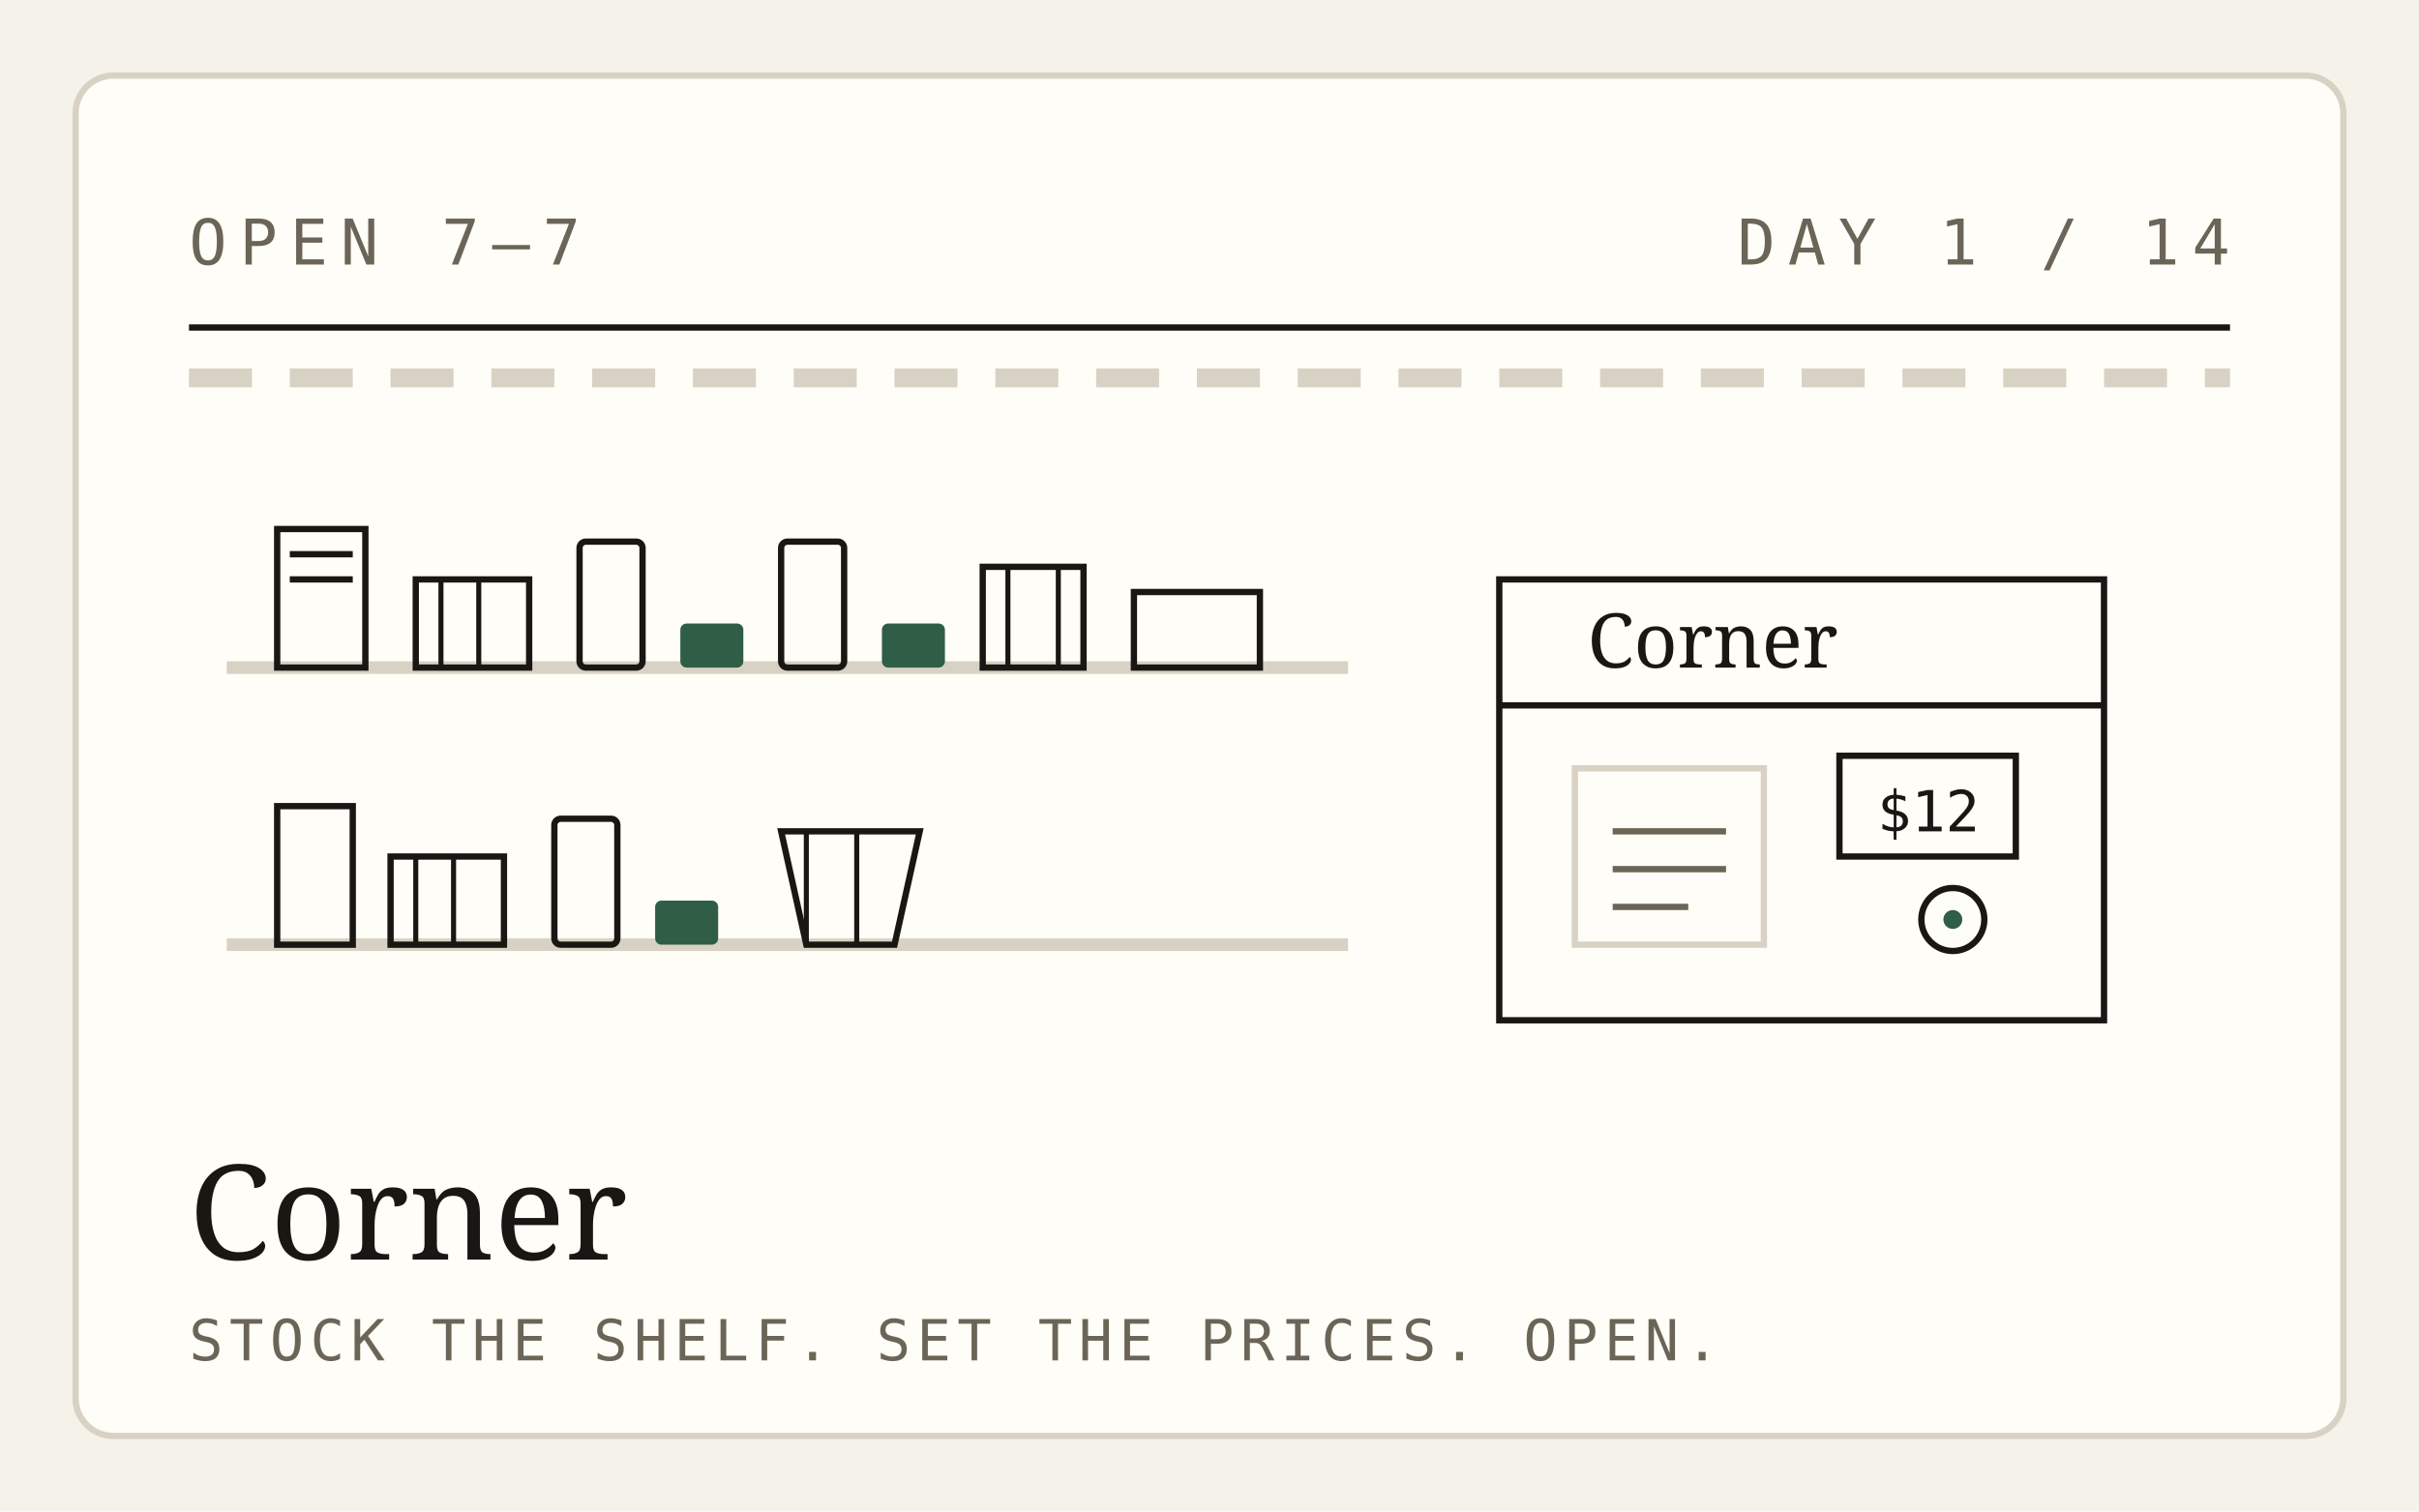
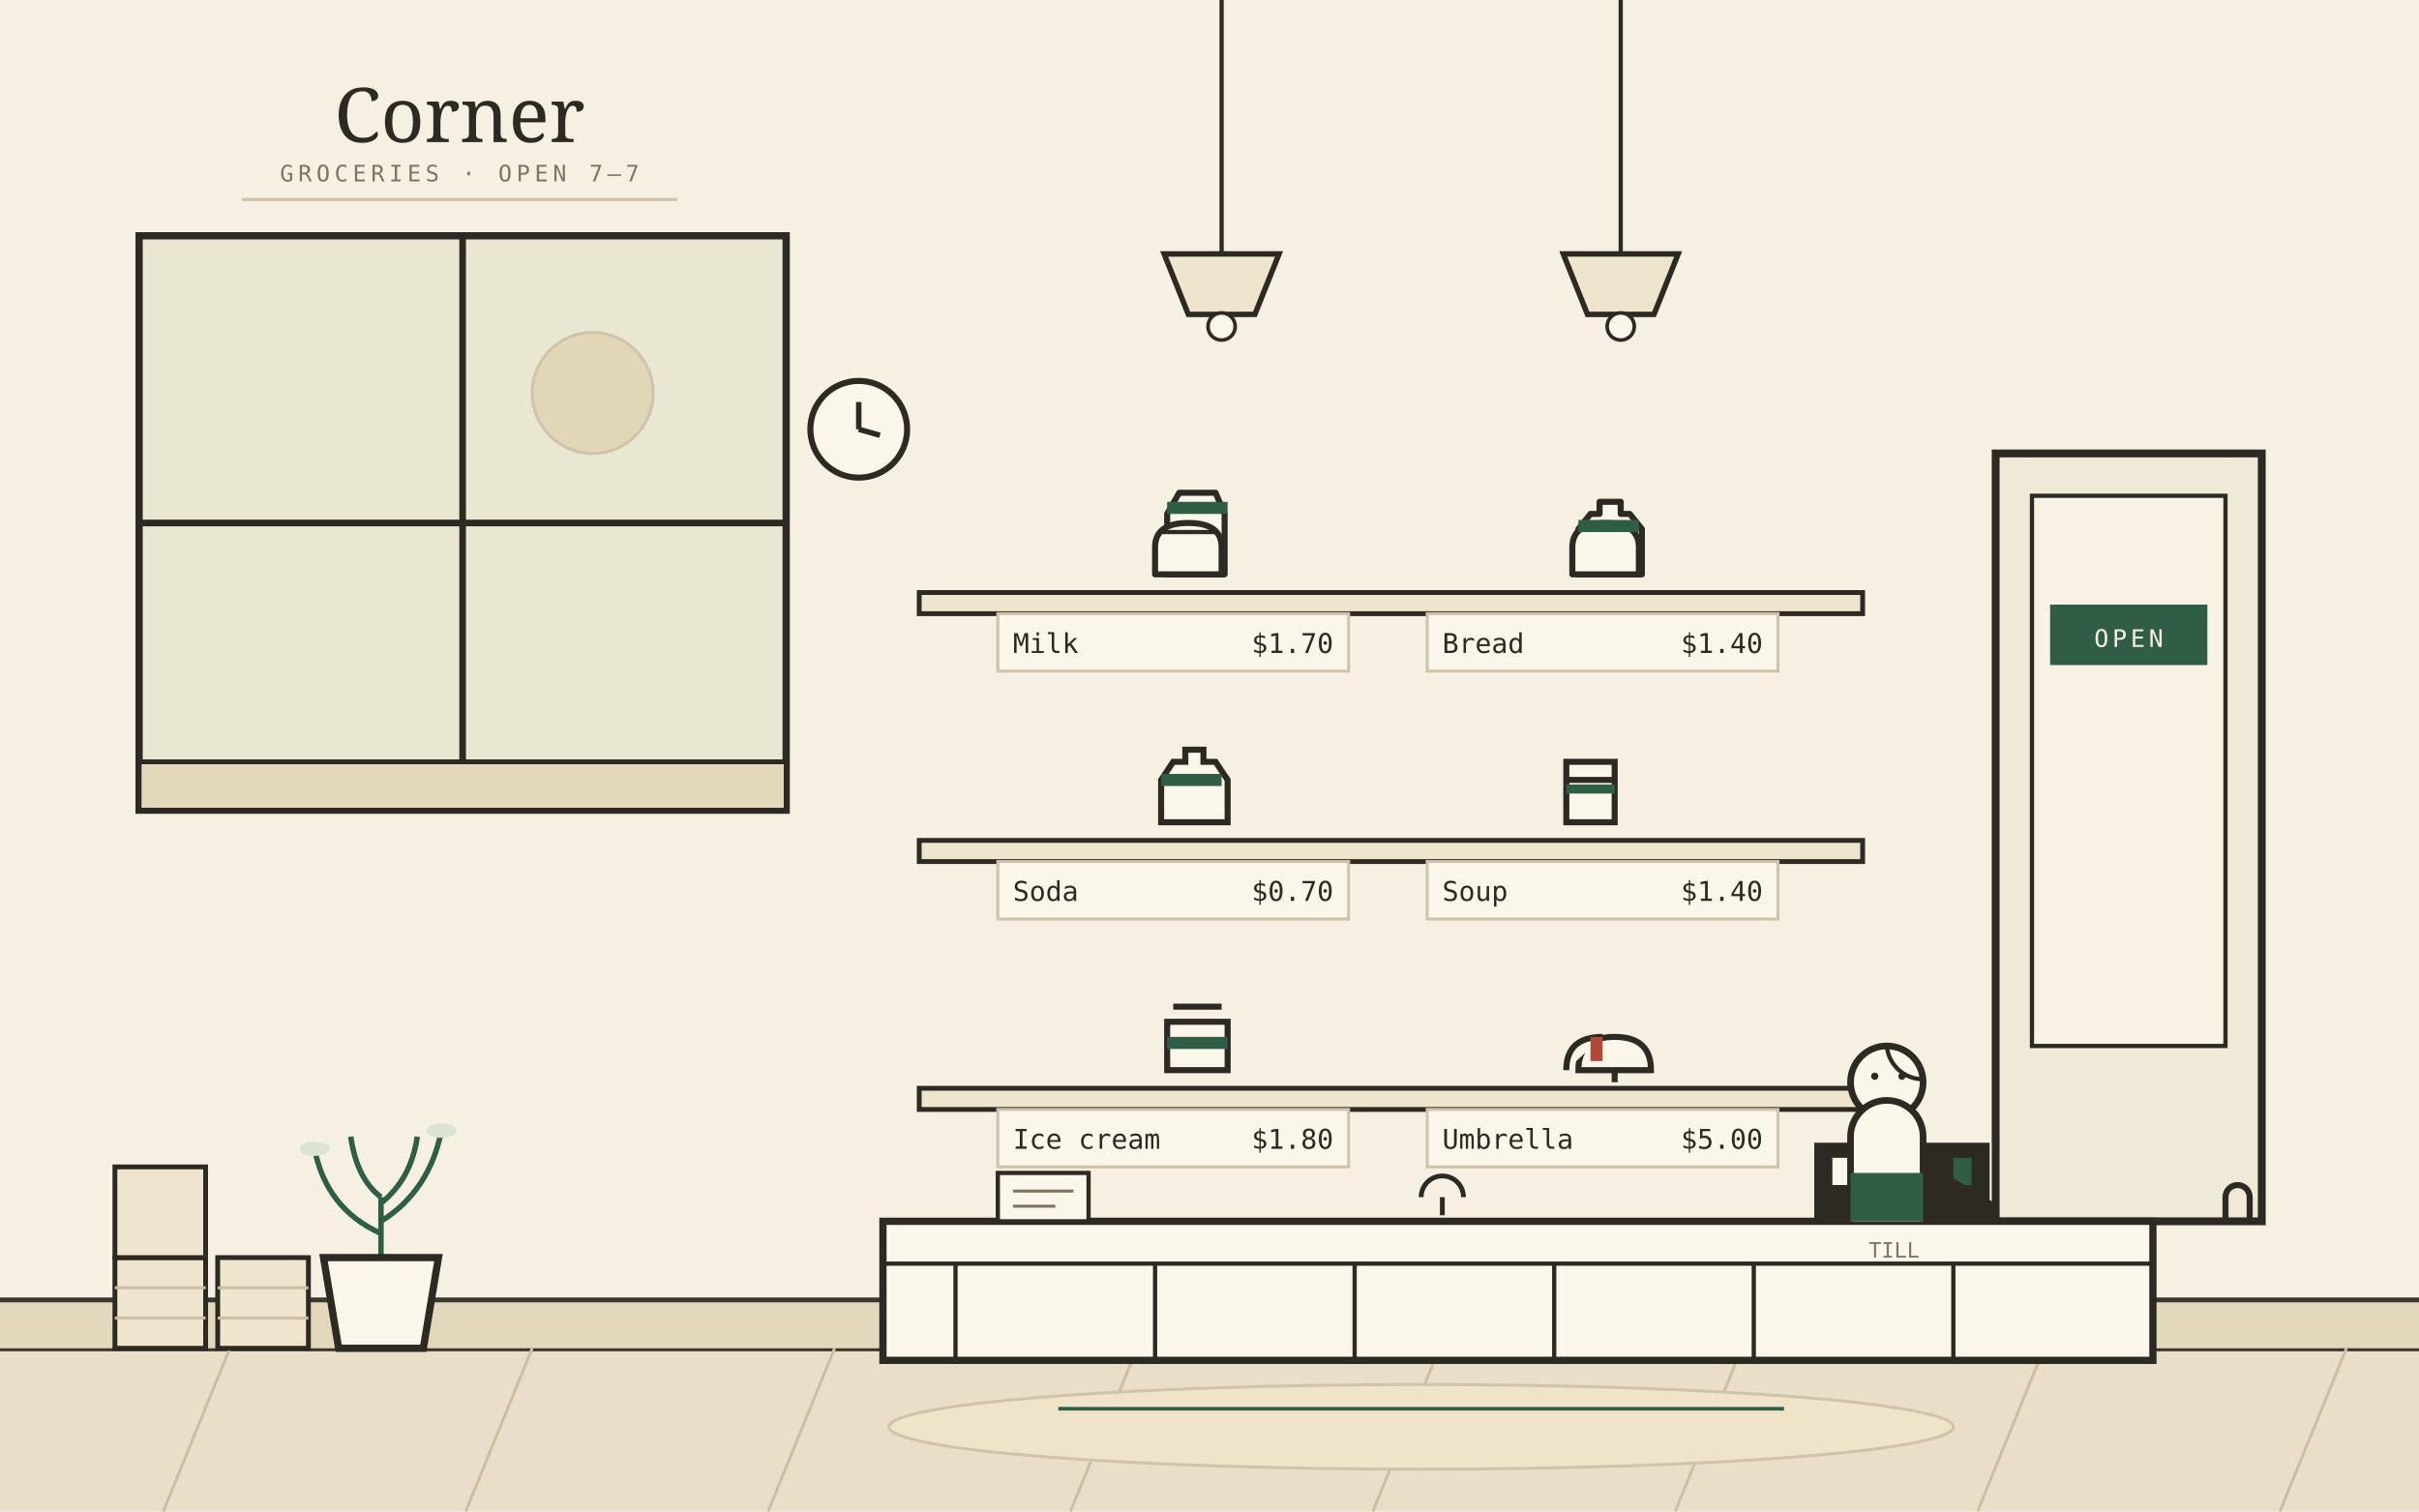
- <svg xmlns="http://www.w3.org/2000/svg" width="384" height="240" viewBox="0 0 384 240" role="img" aria-label="Corner: a small shop counter with stocked shelves">
-   <rect width="384" height="240" fill="#f5f2ea" />
-   <rect x="12" y="12" width="360" height="216" rx="6" fill="#fffdf7" stroke="#d8d2c4" />
-   <text x="30" y="42" font-family="ui-monospace, SFMono-Regular, Menlo, monospace" font-size="10" letter-spacing="2" fill="#6b6558">OPEN 7–7</text>
-   <text x="354" y="42" text-anchor="end" font-family="ui-monospace, SFMono-Regular, Menlo, monospace" font-size="10" letter-spacing="2" fill="#6b6558">DAY 1 / 14</text>
-   <path d="M30 52h324" stroke="#191713" stroke-width="1" />
-   <path d="M30 60h324" stroke="#d8d2c4" stroke-width="3" stroke-dasharray="10 6" />
-   <path d="M36 106h178M36 150h178" stroke="#d8d2c4" stroke-width="2" />
-   <rect x="44" y="84" width="14" height="22" fill="none" stroke="#191713" />
-   <path d="M46 88h10M46 92h10" stroke="#191713" stroke-width="1" />
-   <rect x="66" y="92" width="18" height="14" fill="none" stroke="#191713" />
-   <path d="M70 92v14M76 92v14" stroke="#191713" stroke-width="0.8" />
-   <rect x="92" y="86" width="10" height="20" rx="1" fill="none" stroke="#191713" />
-   <rect x="108" y="99" width="10" height="7" rx="1" fill="#2f5d46" />
-   <rect x="124" y="86" width="10" height="20" rx="1" fill="none" stroke="#191713" />
-   <rect x="140" y="99" width="10" height="7" rx="1" fill="#2f5d46" />
-   <rect x="156" y="90" width="16" height="16" fill="none" stroke="#191713" />
-   <path d="M160 90v16M168 90v16" stroke="#191713" stroke-width="0.8" />
-   <rect x="180" y="94" width="20" height="12" fill="none" stroke="#191713" />
-   <rect x="44" y="128" width="12" height="22" fill="none" stroke="#191713" />
-   <rect x="62" y="136" width="18" height="14" fill="none" stroke="#191713" />
-   <path d="M66 136v14M72 136v14" stroke="#191713" stroke-width="0.8" />
-   <rect x="88" y="130" width="10" height="20" rx="1" fill="none" stroke="#191713" />
-   <rect x="104" y="143" width="10" height="7" rx="1" fill="#2f5d46" />
-   <path d="M124 132h22l-4 18h-14z" fill="none" stroke="#191713" />
-   <path d="M128 132v18M136 132v18" stroke="#191713" stroke-width="0.8" />
-   <rect x="238" y="92" width="96" height="70" fill="none" stroke="#191713" />
-   <path d="M238 112h96" stroke="#191713" stroke-width="1" />
-   <text x="252" y="106" font-family="Georgia, serif" font-size="12" fill="#191713">Corner</text>
-   <rect x="250" y="122" width="30" height="28" fill="none" stroke="#d8d2c4" />
-   <path d="M256 132h18M256 138h18M256 144h12" stroke="#6b6558" stroke-width="1" />
-   <rect x="292" y="120" width="28" height="16" fill="none" stroke="#191713" />
-   <text x="298" y="132" font-family="ui-monospace, monospace" font-size="9" fill="#191713">$12</text>
-   <circle cx="310" cy="146" r="5" fill="none" stroke="#191713" />
-   <circle cx="310" cy="146" r="1.5" fill="#2f5d46" />
-   <text x="30" y="200" font-family="Georgia, serif" font-size="21" fill="#191713">Corner</text>
-   <text x="30" y="216" font-family="ui-monospace, monospace" font-size="9" letter-spacing="1" fill="#6b6558">STOCK THE SHELF. SET THE PRICES. OPEN.</text>
+ <svg xmlns="http://www.w3.org/2000/svg" viewBox="0 0 800 500" role="img" aria-label="Corner: the inside of a small shop with stocked shelves, a window, a counter and potted plant">
+   <rect width="800" height="500" fill="#f5f0e2" />
+   <rect y="446" width="800" height="54" fill="#e9dfc8" />
+   <path d="M0 446h800" stroke="#3a382f" stroke-width="2" />
+   <g stroke="#cbbfa6" stroke-width="1">
+     <path d="M76 446l-22 54M176 446l-22 54M276 446l-22 54M376 446l-22 54M476 446l-22 54M576 446l-22 54M676 446l-22 54M776 446l-22 54" />
+   </g>
+   <rect y="430" width="800" height="16" fill="#e3d7bc" />
+   <path d="M0 430h800" stroke="#3a382f" stroke-width="1.6" />
+   <text x="152" y="47" text-anchor="middle" font-family="Georgia, serif" font-size="25" fill="#2c2a22">Corner</text>
+   <text x="152" y="60" text-anchor="middle" font-family="monospace" font-size="7.5" letter-spacing="1.5" fill="#7d7462">GROCERIES · OPEN 7–7</text>
+   <path d="M80 66h144" stroke="#cfc4ab" />
+   <path d="M46 78h214v190H46z" fill="#e9e7d2" stroke="#2c2a22" stroke-width="2.4" />
+   <circle cx="196" cy="130" r="20" fill="#e2d6b8" stroke="#cfc4ab" />
+   <path d="M153 78v190M46 173h214" stroke="#2c2a22" stroke-width="2.2" />
+   <path d="M46 252h214v16H46z" fill="#e3d7bc" stroke="#2c2a22" stroke-width="1.6" />
+   <circle cx="284" cy="142" r="16" fill="#fbf6ea" stroke="#2c2a22" stroke-width="2" />
+   <path d="M284 142v-9M284 142l7 2" stroke="#2c2a22" stroke-width="1.8" />
+   <path d="M404 0v84M536 0v84" stroke="#2c2a22" stroke-width="1.4" />
+   <g fill="#efe4cc" stroke="#2c2a22" stroke-width="1.8">
+     <path d="M385 84h38l-8 20h-22z" />
+     <path d="M517 84h38l-8 20h-22z" />
+   </g>
+   <circle cx="404" cy="108" r="4.5" fill="#fbf6ea" stroke="#2c2a22" stroke-width="1.2" />
+   <circle cx="536" cy="108" r="4.5" fill="#fbf6ea" stroke="#2c2a22" stroke-width="1.2" />
+   <g>
+     <rect x="304" y="196" width="312" height="7" fill="#efe4cc" stroke="#2c2a22" stroke-width="1.6" />
+     <rect x="304" y="278" width="312" height="7" fill="#efe4cc" stroke="#2c2a22" stroke-width="1.6" />
+     <rect x="304" y="360" width="312" height="7" fill="#efe4cc" stroke="#2c2a22" stroke-width="1.6" />
+     <g stroke="#2c2a22" stroke-width="2" fill="#fbf6ea" stroke-linejoin="round">
+       <path d="M386 190v-20l4-7h12l3 7v20z" />
+       <path d="M382 190v-9q0-8 11-8t11 8v9z" />
+       <path d="M522 190v-15l4-5h3v-4h7v4h3l4 5v15z" />
+       <path d="M520 190v-9q0-8 11-8t11 8v9z" />
+     </g>
+     <path d="M386 168h20" stroke="#2f5d46" stroke-width="4" />
+     <path d="M384 176h18" stroke="#2c2a22" stroke-width="1.4" />
+     <path d="M522 174h20" stroke="#2f5d46" stroke-width="4" />
+     <rect x="330" y="203" width="116" height="19" fill="#fbf6ea" stroke="#cfc4ab" />
+     <text x="335" y="216" font-family="monospace" font-size="9" fill="#2c2a22">Milk</text>
+     <text x="441" y="216" text-anchor="end" font-family="monospace" font-size="9" fill="#2c2a22">$1.70</text>
+     <rect x="472" y="203" width="116" height="19" fill="#fbf6ea" stroke="#cfc4ab" />
+     <text x="477" y="216" font-family="monospace" font-size="9" fill="#2c2a22">Bread</text>
+     <text x="583" y="216" text-anchor="end" font-family="monospace" font-size="9" fill="#2c2a22">$1.40</text>
+     <g stroke="#2c2a22" stroke-width="2" fill="#fbf6ea">
+       <path d="M384 272v-14l4-6h4v-4h6v4h4l4 6v14z" />
+       <rect x="518" y="252" width="16" height="20" />
+       <path d="M518 258h16" />
+       <path d="M386 354v-16h20v16zM386 338h20M388 333h16" />
+     </g>
+     <path d="M384 258h20" stroke="#2f5d46" stroke-width="4" />
+     <path d="M518 261h16" stroke="#2f5d46" stroke-width="3" />
+     <path d="M386 345h20" stroke="#2f5d46" stroke-width="4" />
+     <g stroke="#2c2a22" stroke-width="2" fill="#fbf6ea">
+       <path d="M522 354q0-11 12-11t12 11zM534 354v4" />
+       <path d="M518 354q0-11 12-11" />
+     </g>
+     <path d="M526 343h4v8h-4z" fill="#b04a38" stroke="none" />
+     <rect x="330" y="285" width="116" height="19" fill="#fbf6ea" stroke="#cfc4ab" />
+     <text x="335" y="298" font-family="monospace" font-size="9" fill="#2c2a22">Soda</text>
+     <text x="441" y="298" text-anchor="end" font-family="monospace" font-size="9" fill="#2c2a22">$0.70</text>
+     <rect x="472" y="285" width="116" height="19" fill="#fbf6ea" stroke="#cfc4ab" />
+     <text x="477" y="298" font-family="monospace" font-size="9" fill="#2c2a22">Soup</text>
+     <text x="583" y="298" text-anchor="end" font-family="monospace" font-size="9" fill="#2c2a22">$1.40</text>
+     <rect x="330" y="367" width="116" height="19" fill="#fbf6ea" stroke="#cfc4ab" />
+     <text x="335" y="380" font-family="monospace" font-size="9" fill="#2c2a22">Ice cream</text>
+     <text x="441" y="380" text-anchor="end" font-family="monospace" font-size="9" fill="#2c2a22">$1.80</text>
+     <rect x="472" y="367" width="116" height="19" fill="#fbf6ea" stroke="#cfc4ab" />
+     <text x="477" y="380" font-family="monospace" font-size="9" fill="#2c2a22">Umbrella</text>
+     <text x="583" y="380" text-anchor="end" font-family="monospace" font-size="9" fill="#2c2a22">$5.00</text>
+   </g>
+   <rect x="660" y="150" width="88" height="254" fill="#efe9d8" stroke="#2c2a22" stroke-width="2.6" />
+   <rect x="672" y="164" width="64" height="182" fill="#f7f2e4" stroke="#2c2a22" stroke-width="1.4" />
+   <rect x="678" y="200" width="52" height="20" fill="#2f5d46" />
+   <text x="704" y="214" text-anchor="middle" font-family="monospace" font-size="8" letter-spacing="1.2" fill="#f5f0e2">OPEN</text>
+   <path d="M744 404v-8a4 4 0 0 0-8 0v8" stroke="#2c2a22" stroke-width="2" fill="none" />
+   <g stroke="#2f5d46" stroke-width="1.8" fill="none">
+     <path d="M126 416v-20M126 408q-18-8-22-28M126 404q16-10 20-30M126 396q-8-6-10-20M126 398q10-8 12-22" />
+   </g>
+   <ellipse cx="104" cy="380" rx="5" ry="2.4" fill="#dbe4d2" />
+   <ellipse cx="146" cy="374" rx="5" ry="2.4" fill="#dbe4d2" />
+   <path d="M107 416h38l-5 30h-28z" fill="#fbf6ea" stroke="#2c2a22" stroke-width="2.4" />
+   <g stroke="#2c2a22" stroke-width="1.6" fill="#efe4cc">
+     <rect x="38" y="416" width="30" height="30" />
+     <rect x="72" y="416" width="30" height="30" />
+     <rect x="38" y="386" width="30" height="30" />
+   </g>
+   <g stroke="#cbbfa6">
+     <path d="M38 426h30M38 436h30M72 426h30M72 436h30" />
+   </g>
+   <ellipse cx="470" cy="472" rx="176" ry="14" fill="#efe4c9" stroke="#cfc4ab" />
+   <path d="M350 466h240" stroke="#2f5d46" stroke-width="1.2" />
+   <rect x="292" y="404" width="420" height="46" fill="#fbf6ea" stroke="#2c2a22" stroke-width="2.4" />
+   <path d="M292 418h420M316 418v32M382 418v32M448 418v32M514 418v32M580 418v32M646 418v32" stroke="#2c2a22" stroke-width="1.4" />
+   <rect x="600" y="378" width="58" height="26" fill="#2c2a22" />
+   <rect x="606" y="383" width="30" height="9" fill="#fbf6ea" />
+   <rect x="646" y="383" width="6" height="9" fill="#2f5d46" />
+   <text x="618" y="416" font-family="monospace" font-size="7" fill="#7d7462">TILL</text>
+   <g stroke="#2c2a22" stroke-width="2.2" fill="#fbf6ea">
+     <circle cx="624" cy="358" r="12" />
+     <path d="M612 404v-28a12 12 0 0 1 24 0v28" />
+   </g>
+   <path d="M612 388h24v16h-24z" fill="#2f5d46" />
+   <path d="M624 346a12 12 0 0 0 12 11" stroke="#2c2a22" stroke-width="1.4" fill="none" />
+   <g fill="#2c2a22">
+     <circle cx="620" cy="356" r="1.2" />
+     <circle cx="629" cy="356" r="1.2" />
+   </g>
+   <path d="M638 386l20 12v6" stroke="#2c2a22" stroke-width="1.8" fill="none" />
+   <path d="M330 388h30v16h-30z" fill="#fbf6ea" stroke="#2c2a22" stroke-width="1.4" />
+   <path d="M335 394h20M335 399h14" stroke="#7d7462" />
+   <path d="M470 396a7 7 0 0 1 14 0" fill="none" stroke="#2c2a22" stroke-width="1.6" />
+   <path d="M477 396v6" stroke="#2c2a22" stroke-width="1.6" />
</svg>
